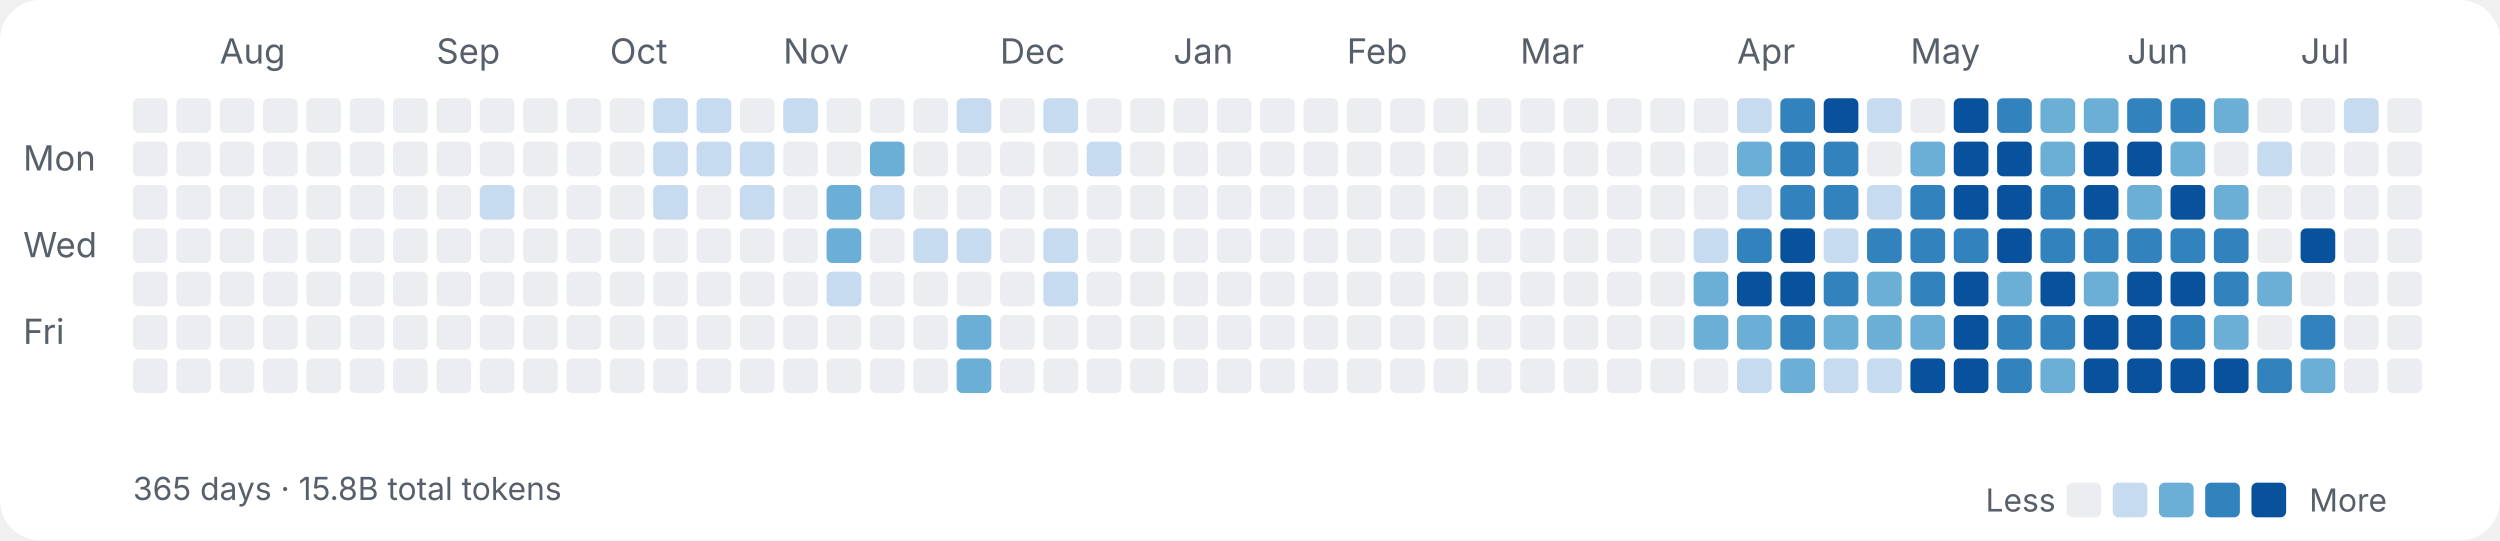
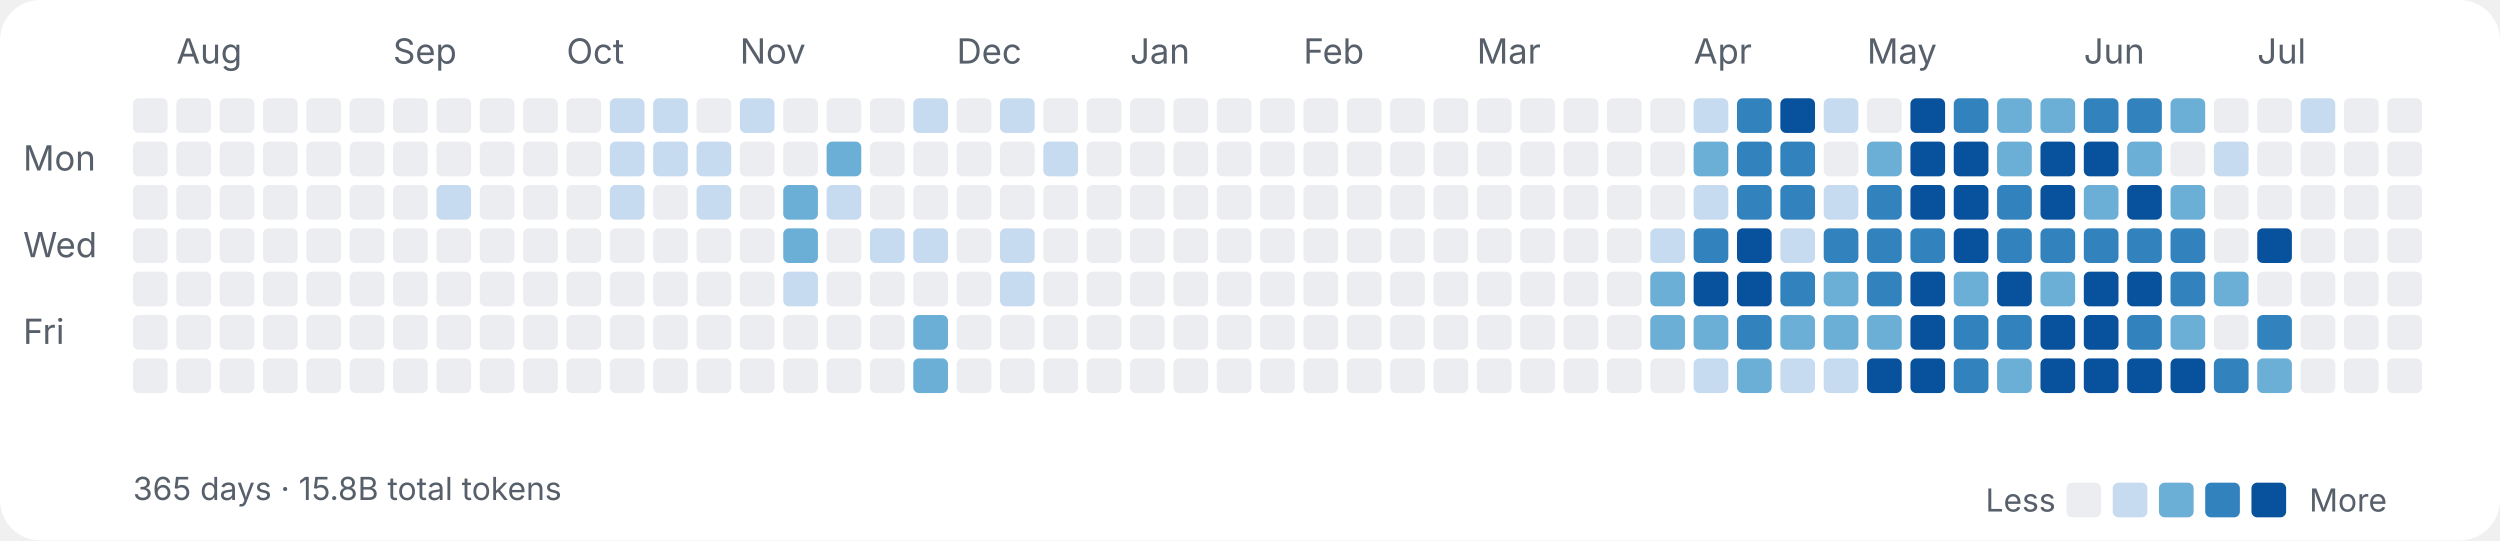
<svg xmlns="http://www.w3.org/2000/svg" width="865" height="187" viewBox="0 0 865 187" fill="none">
  <style>
.label{font:12px ui-sans-serif,system-ui,-apple-system,sans-serif;fill:#57606a}
.sub{font:11px ui-sans-serif,system-ui,-apple-system,sans-serif;fill:#57606a}
</style>
  <rect width="100%" height="100%" rx="14" fill="#ffffff" />
  <text class="label" x="8" y="59">Mon</text>
  <text class="label" x="8" y="89">Wed</text>
  <text class="label" x="8" y="119">Fri</text>
  <rect x="46" y="34" width="12" height="12" rx="2" fill="#ebedf0" />
  <rect x="46" y="49" width="12" height="12" rx="2" fill="#ebedf0" />
  <rect x="46" y="64" width="12" height="12" rx="2" fill="#ebedf0" />
  <rect x="46" y="79" width="12" height="12" rx="2" fill="#ebedf0" />
  <rect x="46" y="94" width="12" height="12" rx="2" fill="#ebedf0" />
  <rect x="46" y="109" width="12" height="12" rx="2" fill="#ebedf0" />
  <rect x="46" y="124" width="12" height="12" rx="2" fill="#ebedf0" />
+   <text class="label" x="61" y="22">Aug</text>
  <rect x="61" y="34" width="12" height="12" rx="2" fill="#ebedf0" />
  <rect x="61" y="49" width="12" height="12" rx="2" fill="#ebedf0" />
  <rect x="61" y="64" width="12" height="12" rx="2" fill="#ebedf0" />
  <rect x="61" y="79" width="12" height="12" rx="2" fill="#ebedf0" />
  <rect x="61" y="94" width="12" height="12" rx="2" fill="#ebedf0" />
  <rect x="61" y="109" width="12" height="12" rx="2" fill="#ebedf0" />
  <rect x="61" y="124" width="12" height="12" rx="2" fill="#ebedf0" />
-   <text class="label" x="76" y="22">Aug</text>
  <rect x="76" y="34" width="12" height="12" rx="2" fill="#ebedf0" />
  <rect x="76" y="49" width="12" height="12" rx="2" fill="#ebedf0" />
  <rect x="76" y="64" width="12" height="12" rx="2" fill="#ebedf0" />
  <rect x="76" y="79" width="12" height="12" rx="2" fill="#ebedf0" />
  <rect x="76" y="94" width="12" height="12" rx="2" fill="#ebedf0" />
  <rect x="76" y="109" width="12" height="12" rx="2" fill="#ebedf0" />
  <rect x="76" y="124" width="12" height="12" rx="2" fill="#ebedf0" />
  <rect x="91" y="34" width="12" height="12" rx="2" fill="#ebedf0" />
  <rect x="91" y="49" width="12" height="12" rx="2" fill="#ebedf0" />
  <rect x="91" y="64" width="12" height="12" rx="2" fill="#ebedf0" />
  <rect x="91" y="79" width="12" height="12" rx="2" fill="#ebedf0" />
  <rect x="91" y="94" width="12" height="12" rx="2" fill="#ebedf0" />
  <rect x="91" y="109" width="12" height="12" rx="2" fill="#ebedf0" />
  <rect x="91" y="124" width="12" height="12" rx="2" fill="#ebedf0" />
  <rect x="106" y="34" width="12" height="12" rx="2" fill="#ebedf0" />
  <rect x="106" y="49" width="12" height="12" rx="2" fill="#ebedf0" />
  <rect x="106" y="64" width="12" height="12" rx="2" fill="#ebedf0" />
  <rect x="106" y="79" width="12" height="12" rx="2" fill="#ebedf0" />
  <rect x="106" y="94" width="12" height="12" rx="2" fill="#ebedf0" />
  <rect x="106" y="109" width="12" height="12" rx="2" fill="#ebedf0" />
  <rect x="106" y="124" width="12" height="12" rx="2" fill="#ebedf0" />
  <rect x="121" y="34" width="12" height="12" rx="2" fill="#ebedf0" />
  <rect x="121" y="49" width="12" height="12" rx="2" fill="#ebedf0" />
  <rect x="121" y="64" width="12" height="12" rx="2" fill="#ebedf0" />
  <rect x="121" y="79" width="12" height="12" rx="2" fill="#ebedf0" />
  <rect x="121" y="94" width="12" height="12" rx="2" fill="#ebedf0" />
  <rect x="121" y="109" width="12" height="12" rx="2" fill="#ebedf0" />
  <rect x="121" y="124" width="12" height="12" rx="2" fill="#ebedf0" />
+   <text class="label" x="136" y="22">Sep</text>
  <rect x="136" y="34" width="12" height="12" rx="2" fill="#ebedf0" />
  <rect x="136" y="49" width="12" height="12" rx="2" fill="#ebedf0" />
  <rect x="136" y="64" width="12" height="12" rx="2" fill="#ebedf0" />
  <rect x="136" y="79" width="12" height="12" rx="2" fill="#ebedf0" />
  <rect x="136" y="94" width="12" height="12" rx="2" fill="#ebedf0" />
  <rect x="136" y="109" width="12" height="12" rx="2" fill="#ebedf0" />
  <rect x="136" y="124" width="12" height="12" rx="2" fill="#ebedf0" />
-   <text class="label" x="151" y="22">Sep</text>
  <rect x="151" y="34" width="12" height="12" rx="2" fill="#ebedf0" />
  <rect x="151" y="49" width="12" height="12" rx="2" fill="#ebedf0" />
-   <rect x="151" y="64" width="12" height="12" rx="2" fill="#ebedf0" />
+   <rect x="151" y="64" width="12" height="12" rx="2" fill="#c6dbef" />
  <rect x="151" y="79" width="12" height="12" rx="2" fill="#ebedf0" />
  <rect x="151" y="94" width="12" height="12" rx="2" fill="#ebedf0" />
  <rect x="151" y="109" width="12" height="12" rx="2" fill="#ebedf0" />
  <rect x="151" y="124" width="12" height="12" rx="2" fill="#ebedf0" />
  <rect x="166" y="34" width="12" height="12" rx="2" fill="#ebedf0" />
  <rect x="166" y="49" width="12" height="12" rx="2" fill="#ebedf0" />
-   <rect x="166" y="64" width="12" height="12" rx="2" fill="#c6dbef" />
+   <rect x="166" y="64" width="12" height="12" rx="2" fill="#ebedf0" />
  <rect x="166" y="79" width="12" height="12" rx="2" fill="#ebedf0" />
  <rect x="166" y="94" width="12" height="12" rx="2" fill="#ebedf0" />
  <rect x="166" y="109" width="12" height="12" rx="2" fill="#ebedf0" />
  <rect x="166" y="124" width="12" height="12" rx="2" fill="#ebedf0" />
  <rect x="181" y="34" width="12" height="12" rx="2" fill="#ebedf0" />
  <rect x="181" y="49" width="12" height="12" rx="2" fill="#ebedf0" />
  <rect x="181" y="64" width="12" height="12" rx="2" fill="#ebedf0" />
  <rect x="181" y="79" width="12" height="12" rx="2" fill="#ebedf0" />
  <rect x="181" y="94" width="12" height="12" rx="2" fill="#ebedf0" />
  <rect x="181" y="109" width="12" height="12" rx="2" fill="#ebedf0" />
  <rect x="181" y="124" width="12" height="12" rx="2" fill="#ebedf0" />
+   <text class="label" x="196" y="22">Oct</text>
  <rect x="196" y="34" width="12" height="12" rx="2" fill="#ebedf0" />
  <rect x="196" y="49" width="12" height="12" rx="2" fill="#ebedf0" />
  <rect x="196" y="64" width="12" height="12" rx="2" fill="#ebedf0" />
  <rect x="196" y="79" width="12" height="12" rx="2" fill="#ebedf0" />
  <rect x="196" y="94" width="12" height="12" rx="2" fill="#ebedf0" />
  <rect x="196" y="109" width="12" height="12" rx="2" fill="#ebedf0" />
  <rect x="196" y="124" width="12" height="12" rx="2" fill="#ebedf0" />
-   <text class="label" x="211" y="22">Oct</text>
-   <rect x="211" y="34" width="12" height="12" rx="2" fill="#ebedf0" />
-   <rect x="211" y="49" width="12" height="12" rx="2" fill="#ebedf0" />
-   <rect x="211" y="64" width="12" height="12" rx="2" fill="#ebedf0" />
+   <rect x="211" y="34" width="12" height="12" rx="2" fill="#c6dbef" />
+   <rect x="211" y="49" width="12" height="12" rx="2" fill="#c6dbef" />
+   <rect x="211" y="64" width="12" height="12" rx="2" fill="#c6dbef" />
  <rect x="211" y="79" width="12" height="12" rx="2" fill="#ebedf0" />
  <rect x="211" y="94" width="12" height="12" rx="2" fill="#ebedf0" />
  <rect x="211" y="109" width="12" height="12" rx="2" fill="#ebedf0" />
  <rect x="211" y="124" width="12" height="12" rx="2" fill="#ebedf0" />
  <rect x="226" y="34" width="12" height="12" rx="2" fill="#c6dbef" />
  <rect x="226" y="49" width="12" height="12" rx="2" fill="#c6dbef" />
-   <rect x="226" y="64" width="12" height="12" rx="2" fill="#c6dbef" />
+   <rect x="226" y="64" width="12" height="12" rx="2" fill="#ebedf0" />
  <rect x="226" y="79" width="12" height="12" rx="2" fill="#ebedf0" />
  <rect x="226" y="94" width="12" height="12" rx="2" fill="#ebedf0" />
  <rect x="226" y="109" width="12" height="12" rx="2" fill="#ebedf0" />
  <rect x="226" y="124" width="12" height="12" rx="2" fill="#ebedf0" />
-   <rect x="241" y="34" width="12" height="12" rx="2" fill="#c6dbef" />
+   <rect x="241" y="34" width="12" height="12" rx="2" fill="#ebedf0" />
  <rect x="241" y="49" width="12" height="12" rx="2" fill="#c6dbef" />
-   <rect x="241" y="64" width="12" height="12" rx="2" fill="#ebedf0" />
+   <rect x="241" y="64" width="12" height="12" rx="2" fill="#c6dbef" />
  <rect x="241" y="79" width="12" height="12" rx="2" fill="#ebedf0" />
  <rect x="241" y="94" width="12" height="12" rx="2" fill="#ebedf0" />
  <rect x="241" y="109" width="12" height="12" rx="2" fill="#ebedf0" />
  <rect x="241" y="124" width="12" height="12" rx="2" fill="#ebedf0" />
-   <rect x="256" y="34" width="12" height="12" rx="2" fill="#ebedf0" />
-   <rect x="256" y="49" width="12" height="12" rx="2" fill="#c6dbef" />
-   <rect x="256" y="64" width="12" height="12" rx="2" fill="#c6dbef" />
+   <text class="label" x="256" y="22">Nov</text>
+   <rect x="256" y="34" width="12" height="12" rx="2" fill="#c6dbef" />
+   <rect x="256" y="49" width="12" height="12" rx="2" fill="#ebedf0" />
+   <rect x="256" y="64" width="12" height="12" rx="2" fill="#ebedf0" />
  <rect x="256" y="79" width="12" height="12" rx="2" fill="#ebedf0" />
  <rect x="256" y="94" width="12" height="12" rx="2" fill="#ebedf0" />
  <rect x="256" y="109" width="12" height="12" rx="2" fill="#ebedf0" />
  <rect x="256" y="124" width="12" height="12" rx="2" fill="#ebedf0" />
-   <text class="label" x="271" y="22">Nov</text>
-   <rect x="271" y="34" width="12" height="12" rx="2" fill="#c6dbef" />
+   <rect x="271" y="34" width="12" height="12" rx="2" fill="#ebedf0" />
  <rect x="271" y="49" width="12" height="12" rx="2" fill="#ebedf0" />
-   <rect x="271" y="64" width="12" height="12" rx="2" fill="#ebedf0" />
-   <rect x="271" y="79" width="12" height="12" rx="2" fill="#ebedf0" />
-   <rect x="271" y="94" width="12" height="12" rx="2" fill="#ebedf0" />
+   <rect x="271" y="64" width="12" height="12" rx="2" fill="#6baed6" />
+   <rect x="271" y="79" width="12" height="12" rx="2" fill="#6baed6" />
+   <rect x="271" y="94" width="12" height="12" rx="2" fill="#c6dbef" />
  <rect x="271" y="109" width="12" height="12" rx="2" fill="#ebedf0" />
  <rect x="271" y="124" width="12" height="12" rx="2" fill="#ebedf0" />
  <rect x="286" y="34" width="12" height="12" rx="2" fill="#ebedf0" />
-   <rect x="286" y="49" width="12" height="12" rx="2" fill="#ebedf0" />
-   <rect x="286" y="64" width="12" height="12" rx="2" fill="#6baed6" />
-   <rect x="286" y="79" width="12" height="12" rx="2" fill="#6baed6" />
-   <rect x="286" y="94" width="12" height="12" rx="2" fill="#c6dbef" />
+   <rect x="286" y="49" width="12" height="12" rx="2" fill="#6baed6" />
+   <rect x="286" y="64" width="12" height="12" rx="2" fill="#c6dbef" />
+   <rect x="286" y="79" width="12" height="12" rx="2" fill="#ebedf0" />
+   <rect x="286" y="94" width="12" height="12" rx="2" fill="#ebedf0" />
  <rect x="286" y="109" width="12" height="12" rx="2" fill="#ebedf0" />
  <rect x="286" y="124" width="12" height="12" rx="2" fill="#ebedf0" />
  <rect x="301" y="34" width="12" height="12" rx="2" fill="#ebedf0" />
-   <rect x="301" y="49" width="12" height="12" rx="2" fill="#6baed6" />
-   <rect x="301" y="64" width="12" height="12" rx="2" fill="#c6dbef" />
-   <rect x="301" y="79" width="12" height="12" rx="2" fill="#ebedf0" />
+   <rect x="301" y="49" width="12" height="12" rx="2" fill="#ebedf0" />
+   <rect x="301" y="64" width="12" height="12" rx="2" fill="#ebedf0" />
+   <rect x="301" y="79" width="12" height="12" rx="2" fill="#c6dbef" />
  <rect x="301" y="94" width="12" height="12" rx="2" fill="#ebedf0" />
  <rect x="301" y="109" width="12" height="12" rx="2" fill="#ebedf0" />
  <rect x="301" y="124" width="12" height="12" rx="2" fill="#ebedf0" />
-   <rect x="316" y="34" width="12" height="12" rx="2" fill="#ebedf0" />
+   <rect x="316" y="34" width="12" height="12" rx="2" fill="#c6dbef" />
  <rect x="316" y="49" width="12" height="12" rx="2" fill="#ebedf0" />
  <rect x="316" y="64" width="12" height="12" rx="2" fill="#ebedf0" />
  <rect x="316" y="79" width="12" height="12" rx="2" fill="#c6dbef" />
  <rect x="316" y="94" width="12" height="12" rx="2" fill="#ebedf0" />
-   <rect x="316" y="109" width="12" height="12" rx="2" fill="#ebedf0" />
-   <rect x="316" y="124" width="12" height="12" rx="2" fill="#ebedf0" />
-   <rect x="331" y="34" width="12" height="12" rx="2" fill="#c6dbef" />
+   <rect x="316" y="109" width="12" height="12" rx="2" fill="#6baed6" />
+   <rect x="316" y="124" width="12" height="12" rx="2" fill="#6baed6" />
+   <text class="label" x="331" y="22">Dec</text>
+   <rect x="331" y="34" width="12" height="12" rx="2" fill="#ebedf0" />
  <rect x="331" y="49" width="12" height="12" rx="2" fill="#ebedf0" />
  <rect x="331" y="64" width="12" height="12" rx="2" fill="#ebedf0" />
-   <rect x="331" y="79" width="12" height="12" rx="2" fill="#c6dbef" />
+   <rect x="331" y="79" width="12" height="12" rx="2" fill="#ebedf0" />
  <rect x="331" y="94" width="12" height="12" rx="2" fill="#ebedf0" />
-   <rect x="331" y="109" width="12" height="12" rx="2" fill="#6baed6" />
-   <rect x="331" y="124" width="12" height="12" rx="2" fill="#6baed6" />
-   <text class="label" x="346" y="22">Dec</text>
-   <rect x="346" y="34" width="12" height="12" rx="2" fill="#ebedf0" />
+   <rect x="331" y="109" width="12" height="12" rx="2" fill="#ebedf0" />
+   <rect x="331" y="124" width="12" height="12" rx="2" fill="#ebedf0" />
+   <rect x="346" y="34" width="12" height="12" rx="2" fill="#c6dbef" />
  <rect x="346" y="49" width="12" height="12" rx="2" fill="#ebedf0" />
  <rect x="346" y="64" width="12" height="12" rx="2" fill="#ebedf0" />
-   <rect x="346" y="79" width="12" height="12" rx="2" fill="#ebedf0" />
-   <rect x="346" y="94" width="12" height="12" rx="2" fill="#ebedf0" />
+   <rect x="346" y="79" width="12" height="12" rx="2" fill="#c6dbef" />
+   <rect x="346" y="94" width="12" height="12" rx="2" fill="#c6dbef" />
  <rect x="346" y="109" width="12" height="12" rx="2" fill="#ebedf0" />
  <rect x="346" y="124" width="12" height="12" rx="2" fill="#ebedf0" />
-   <rect x="361" y="34" width="12" height="12" rx="2" fill="#c6dbef" />
-   <rect x="361" y="49" width="12" height="12" rx="2" fill="#ebedf0" />
+   <rect x="361" y="34" width="12" height="12" rx="2" fill="#ebedf0" />
+   <rect x="361" y="49" width="12" height="12" rx="2" fill="#c6dbef" />
  <rect x="361" y="64" width="12" height="12" rx="2" fill="#ebedf0" />
-   <rect x="361" y="79" width="12" height="12" rx="2" fill="#c6dbef" />
-   <rect x="361" y="94" width="12" height="12" rx="2" fill="#c6dbef" />
+   <rect x="361" y="79" width="12" height="12" rx="2" fill="#ebedf0" />
+   <rect x="361" y="94" width="12" height="12" rx="2" fill="#ebedf0" />
  <rect x="361" y="109" width="12" height="12" rx="2" fill="#ebedf0" />
  <rect x="361" y="124" width="12" height="12" rx="2" fill="#ebedf0" />
  <rect x="376" y="34" width="12" height="12" rx="2" fill="#ebedf0" />
-   <rect x="376" y="49" width="12" height="12" rx="2" fill="#c6dbef" />
+   <rect x="376" y="49" width="12" height="12" rx="2" fill="#ebedf0" />
  <rect x="376" y="64" width="12" height="12" rx="2" fill="#ebedf0" />
  <rect x="376" y="79" width="12" height="12" rx="2" fill="#ebedf0" />
  <rect x="376" y="94" width="12" height="12" rx="2" fill="#ebedf0" />
  <rect x="376" y="109" width="12" height="12" rx="2" fill="#ebedf0" />
  <rect x="376" y="124" width="12" height="12" rx="2" fill="#ebedf0" />
+   <text class="label" x="391" y="22">Jan</text>
  <rect x="391" y="34" width="12" height="12" rx="2" fill="#ebedf0" />
  <rect x="391" y="49" width="12" height="12" rx="2" fill="#ebedf0" />
  <rect x="391" y="64" width="12" height="12" rx="2" fill="#ebedf0" />
  <rect x="391" y="79" width="12" height="12" rx="2" fill="#ebedf0" />
  <rect x="391" y="94" width="12" height="12" rx="2" fill="#ebedf0" />
  <rect x="391" y="109" width="12" height="12" rx="2" fill="#ebedf0" />
  <rect x="391" y="124" width="12" height="12" rx="2" fill="#ebedf0" />
-   <text class="label" x="406" y="22">Jan</text>
  <rect x="406" y="34" width="12" height="12" rx="2" fill="#ebedf0" />
  <rect x="406" y="49" width="12" height="12" rx="2" fill="#ebedf0" />
  <rect x="406" y="64" width="12" height="12" rx="2" fill="#ebedf0" />
  <rect x="406" y="79" width="12" height="12" rx="2" fill="#ebedf0" />
  <rect x="406" y="94" width="12" height="12" rx="2" fill="#ebedf0" />
  <rect x="406" y="109" width="12" height="12" rx="2" fill="#ebedf0" />
  <rect x="406" y="124" width="12" height="12" rx="2" fill="#ebedf0" />
  <rect x="421" y="34" width="12" height="12" rx="2" fill="#ebedf0" />
  <rect x="421" y="49" width="12" height="12" rx="2" fill="#ebedf0" />
  <rect x="421" y="64" width="12" height="12" rx="2" fill="#ebedf0" />
  <rect x="421" y="79" width="12" height="12" rx="2" fill="#ebedf0" />
  <rect x="421" y="94" width="12" height="12" rx="2" fill="#ebedf0" />
  <rect x="421" y="109" width="12" height="12" rx="2" fill="#ebedf0" />
  <rect x="421" y="124" width="12" height="12" rx="2" fill="#ebedf0" />
  <rect x="436" y="34" width="12" height="12" rx="2" fill="#ebedf0" />
  <rect x="436" y="49" width="12" height="12" rx="2" fill="#ebedf0" />
  <rect x="436" y="64" width="12" height="12" rx="2" fill="#ebedf0" />
  <rect x="436" y="79" width="12" height="12" rx="2" fill="#ebedf0" />
  <rect x="436" y="94" width="12" height="12" rx="2" fill="#ebedf0" />
  <rect x="436" y="109" width="12" height="12" rx="2" fill="#ebedf0" />
  <rect x="436" y="124" width="12" height="12" rx="2" fill="#ebedf0" />
+   <text class="label" x="451" y="22">Feb</text>
  <rect x="451" y="34" width="12" height="12" rx="2" fill="#ebedf0" />
  <rect x="451" y="49" width="12" height="12" rx="2" fill="#ebedf0" />
  <rect x="451" y="64" width="12" height="12" rx="2" fill="#ebedf0" />
  <rect x="451" y="79" width="12" height="12" rx="2" fill="#ebedf0" />
  <rect x="451" y="94" width="12" height="12" rx="2" fill="#ebedf0" />
  <rect x="451" y="109" width="12" height="12" rx="2" fill="#ebedf0" />
  <rect x="451" y="124" width="12" height="12" rx="2" fill="#ebedf0" />
-   <text class="label" x="466" y="22">Feb</text>
  <rect x="466" y="34" width="12" height="12" rx="2" fill="#ebedf0" />
  <rect x="466" y="49" width="12" height="12" rx="2" fill="#ebedf0" />
  <rect x="466" y="64" width="12" height="12" rx="2" fill="#ebedf0" />
  <rect x="466" y="79" width="12" height="12" rx="2" fill="#ebedf0" />
  <rect x="466" y="94" width="12" height="12" rx="2" fill="#ebedf0" />
  <rect x="466" y="109" width="12" height="12" rx="2" fill="#ebedf0" />
  <rect x="466" y="124" width="12" height="12" rx="2" fill="#ebedf0" />
  <rect x="481" y="34" width="12" height="12" rx="2" fill="#ebedf0" />
  <rect x="481" y="49" width="12" height="12" rx="2" fill="#ebedf0" />
  <rect x="481" y="64" width="12" height="12" rx="2" fill="#ebedf0" />
  <rect x="481" y="79" width="12" height="12" rx="2" fill="#ebedf0" />
  <rect x="481" y="94" width="12" height="12" rx="2" fill="#ebedf0" />
  <rect x="481" y="109" width="12" height="12" rx="2" fill="#ebedf0" />
  <rect x="481" y="124" width="12" height="12" rx="2" fill="#ebedf0" />
  <rect x="496" y="34" width="12" height="12" rx="2" fill="#ebedf0" />
  <rect x="496" y="49" width="12" height="12" rx="2" fill="#ebedf0" />
  <rect x="496" y="64" width="12" height="12" rx="2" fill="#ebedf0" />
  <rect x="496" y="79" width="12" height="12" rx="2" fill="#ebedf0" />
  <rect x="496" y="94" width="12" height="12" rx="2" fill="#ebedf0" />
  <rect x="496" y="109" width="12" height="12" rx="2" fill="#ebedf0" />
  <rect x="496" y="124" width="12" height="12" rx="2" fill="#ebedf0" />
+   <text class="label" x="511" y="22">Mar</text>
  <rect x="511" y="34" width="12" height="12" rx="2" fill="#ebedf0" />
  <rect x="511" y="49" width="12" height="12" rx="2" fill="#ebedf0" />
  <rect x="511" y="64" width="12" height="12" rx="2" fill="#ebedf0" />
  <rect x="511" y="79" width="12" height="12" rx="2" fill="#ebedf0" />
  <rect x="511" y="94" width="12" height="12" rx="2" fill="#ebedf0" />
  <rect x="511" y="109" width="12" height="12" rx="2" fill="#ebedf0" />
  <rect x="511" y="124" width="12" height="12" rx="2" fill="#ebedf0" />
-   <text class="label" x="526" y="22">Mar</text>
  <rect x="526" y="34" width="12" height="12" rx="2" fill="#ebedf0" />
  <rect x="526" y="49" width="12" height="12" rx="2" fill="#ebedf0" />
  <rect x="526" y="64" width="12" height="12" rx="2" fill="#ebedf0" />
  <rect x="526" y="79" width="12" height="12" rx="2" fill="#ebedf0" />
  <rect x="526" y="94" width="12" height="12" rx="2" fill="#ebedf0" />
  <rect x="526" y="109" width="12" height="12" rx="2" fill="#ebedf0" />
  <rect x="526" y="124" width="12" height="12" rx="2" fill="#ebedf0" />
  <rect x="541" y="34" width="12" height="12" rx="2" fill="#ebedf0" />
  <rect x="541" y="49" width="12" height="12" rx="2" fill="#ebedf0" />
  <rect x="541" y="64" width="12" height="12" rx="2" fill="#ebedf0" />
  <rect x="541" y="79" width="12" height="12" rx="2" fill="#ebedf0" />
  <rect x="541" y="94" width="12" height="12" rx="2" fill="#ebedf0" />
  <rect x="541" y="109" width="12" height="12" rx="2" fill="#ebedf0" />
  <rect x="541" y="124" width="12" height="12" rx="2" fill="#ebedf0" />
  <rect x="556" y="34" width="12" height="12" rx="2" fill="#ebedf0" />
  <rect x="556" y="49" width="12" height="12" rx="2" fill="#ebedf0" />
  <rect x="556" y="64" width="12" height="12" rx="2" fill="#ebedf0" />
  <rect x="556" y="79" width="12" height="12" rx="2" fill="#ebedf0" />
  <rect x="556" y="94" width="12" height="12" rx="2" fill="#ebedf0" />
  <rect x="556" y="109" width="12" height="12" rx="2" fill="#ebedf0" />
  <rect x="556" y="124" width="12" height="12" rx="2" fill="#ebedf0" />
  <rect x="571" y="34" width="12" height="12" rx="2" fill="#ebedf0" />
  <rect x="571" y="49" width="12" height="12" rx="2" fill="#ebedf0" />
  <rect x="571" y="64" width="12" height="12" rx="2" fill="#ebedf0" />
-   <rect x="571" y="79" width="12" height="12" rx="2" fill="#ebedf0" />
-   <rect x="571" y="94" width="12" height="12" rx="2" fill="#ebedf0" />
-   <rect x="571" y="109" width="12" height="12" rx="2" fill="#ebedf0" />
+   <rect x="571" y="79" width="12" height="12" rx="2" fill="#c6dbef" />
+   <rect x="571" y="94" width="12" height="12" rx="2" fill="#6baed6" />
+   <rect x="571" y="109" width="12" height="12" rx="2" fill="#6baed6" />
  <rect x="571" y="124" width="12" height="12" rx="2" fill="#ebedf0" />
-   <rect x="586" y="34" width="12" height="12" rx="2" fill="#ebedf0" />
-   <rect x="586" y="49" width="12" height="12" rx="2" fill="#ebedf0" />
-   <rect x="586" y="64" width="12" height="12" rx="2" fill="#ebedf0" />
-   <rect x="586" y="79" width="12" height="12" rx="2" fill="#c6dbef" />
-   <rect x="586" y="94" width="12" height="12" rx="2" fill="#6baed6" />
+   <text class="label" x="586" y="22">Apr</text>
+   <rect x="586" y="34" width="12" height="12" rx="2" fill="#c6dbef" />
+   <rect x="586" y="49" width="12" height="12" rx="2" fill="#6baed6" />
+   <rect x="586" y="64" width="12" height="12" rx="2" fill="#c6dbef" />
+   <rect x="586" y="79" width="12" height="12" rx="2" fill="#3182bd" />
+   <rect x="586" y="94" width="12" height="12" rx="2" fill="#08519c" />
  <rect x="586" y="109" width="12" height="12" rx="2" fill="#6baed6" />
-   <rect x="586" y="124" width="12" height="12" rx="2" fill="#ebedf0" />
-   <text class="label" x="601" y="22">Apr</text>
-   <rect x="601" y="34" width="12" height="12" rx="2" fill="#c6dbef" />
-   <rect x="601" y="49" width="12" height="12" rx="2" fill="#6baed6" />
-   <rect x="601" y="64" width="12" height="12" rx="2" fill="#c6dbef" />
-   <rect x="601" y="79" width="12" height="12" rx="2" fill="#3182bd" />
+   <rect x="586" y="124" width="12" height="12" rx="2" fill="#c6dbef" />
+   <rect x="601" y="34" width="12" height="12" rx="2" fill="#3182bd" />
+   <rect x="601" y="49" width="12" height="12" rx="2" fill="#3182bd" />
+   <rect x="601" y="64" width="12" height="12" rx="2" fill="#3182bd" />
+   <rect x="601" y="79" width="12" height="12" rx="2" fill="#08519c" />
  <rect x="601" y="94" width="12" height="12" rx="2" fill="#08519c" />
-   <rect x="601" y="109" width="12" height="12" rx="2" fill="#6baed6" />
-   <rect x="601" y="124" width="12" height="12" rx="2" fill="#c6dbef" />
-   <rect x="616" y="34" width="12" height="12" rx="2" fill="#3182bd" />
+   <rect x="601" y="109" width="12" height="12" rx="2" fill="#3182bd" />
+   <rect x="601" y="124" width="12" height="12" rx="2" fill="#6baed6" />
+   <rect x="616" y="34" width="12" height="12" rx="2" fill="#08519c" />
  <rect x="616" y="49" width="12" height="12" rx="2" fill="#3182bd" />
  <rect x="616" y="64" width="12" height="12" rx="2" fill="#3182bd" />
-   <rect x="616" y="79" width="12" height="12" rx="2" fill="#08519c" />
-   <rect x="616" y="94" width="12" height="12" rx="2" fill="#08519c" />
-   <rect x="616" y="109" width="12" height="12" rx="2" fill="#3182bd" />
-   <rect x="616" y="124" width="12" height="12" rx="2" fill="#6baed6" />
-   <rect x="631" y="34" width="12" height="12" rx="2" fill="#08519c" />
-   <rect x="631" y="49" width="12" height="12" rx="2" fill="#3182bd" />
-   <rect x="631" y="64" width="12" height="12" rx="2" fill="#3182bd" />
-   <rect x="631" y="79" width="12" height="12" rx="2" fill="#c6dbef" />
-   <rect x="631" y="94" width="12" height="12" rx="2" fill="#3182bd" />
+   <rect x="616" y="79" width="12" height="12" rx="2" fill="#c6dbef" />
+   <rect x="616" y="94" width="12" height="12" rx="2" fill="#3182bd" />
+   <rect x="616" y="109" width="12" height="12" rx="2" fill="#6baed6" />
+   <rect x="616" y="124" width="12" height="12" rx="2" fill="#c6dbef" />
+   <rect x="631" y="34" width="12" height="12" rx="2" fill="#c6dbef" />
+   <rect x="631" y="49" width="12" height="12" rx="2" fill="#ebedf0" />
+   <rect x="631" y="64" width="12" height="12" rx="2" fill="#c6dbef" />
+   <rect x="631" y="79" width="12" height="12" rx="2" fill="#3182bd" />
+   <rect x="631" y="94" width="12" height="12" rx="2" fill="#6baed6" />
  <rect x="631" y="109" width="12" height="12" rx="2" fill="#6baed6" />
  <rect x="631" y="124" width="12" height="12" rx="2" fill="#c6dbef" />
-   <rect x="646" y="34" width="12" height="12" rx="2" fill="#c6dbef" />
-   <rect x="646" y="49" width="12" height="12" rx="2" fill="#ebedf0" />
-   <rect x="646" y="64" width="12" height="12" rx="2" fill="#c6dbef" />
+   <text class="label" x="646" y="22">May</text>
+   <rect x="646" y="34" width="12" height="12" rx="2" fill="#ebedf0" />
+   <rect x="646" y="49" width="12" height="12" rx="2" fill="#6baed6" />
+   <rect x="646" y="64" width="12" height="12" rx="2" fill="#3182bd" />
  <rect x="646" y="79" width="12" height="12" rx="2" fill="#3182bd" />
-   <rect x="646" y="94" width="12" height="12" rx="2" fill="#6baed6" />
+   <rect x="646" y="94" width="12" height="12" rx="2" fill="#3182bd" />
  <rect x="646" y="109" width="12" height="12" rx="2" fill="#6baed6" />
-   <rect x="646" y="124" width="12" height="12" rx="2" fill="#c6dbef" />
-   <text class="label" x="661" y="22">May</text>
-   <rect x="661" y="34" width="12" height="12" rx="2" fill="#ebedf0" />
-   <rect x="661" y="49" width="12" height="12" rx="2" fill="#6baed6" />
-   <rect x="661" y="64" width="12" height="12" rx="2" fill="#3182bd" />
+   <rect x="646" y="124" width="12" height="12" rx="2" fill="#08519c" />
+   <rect x="661" y="34" width="12" height="12" rx="2" fill="#08519c" />
+   <rect x="661" y="49" width="12" height="12" rx="2" fill="#08519c" />
+   <rect x="661" y="64" width="12" height="12" rx="2" fill="#08519c" />
  <rect x="661" y="79" width="12" height="12" rx="2" fill="#3182bd" />
-   <rect x="661" y="94" width="12" height="12" rx="2" fill="#3182bd" />
-   <rect x="661" y="109" width="12" height="12" rx="2" fill="#6baed6" />
+   <rect x="661" y="94" width="12" height="12" rx="2" fill="#08519c" />
+   <rect x="661" y="109" width="12" height="12" rx="2" fill="#08519c" />
  <rect x="661" y="124" width="12" height="12" rx="2" fill="#08519c" />
-   <rect x="676" y="34" width="12" height="12" rx="2" fill="#08519c" />
+   <rect x="676" y="34" width="12" height="12" rx="2" fill="#3182bd" />
  <rect x="676" y="49" width="12" height="12" rx="2" fill="#08519c" />
  <rect x="676" y="64" width="12" height="12" rx="2" fill="#08519c" />
-   <rect x="676" y="79" width="12" height="12" rx="2" fill="#3182bd" />
-   <rect x="676" y="94" width="12" height="12" rx="2" fill="#08519c" />
-   <rect x="676" y="109" width="12" height="12" rx="2" fill="#08519c" />
-   <rect x="676" y="124" width="12" height="12" rx="2" fill="#08519c" />
-   <rect x="691" y="34" width="12" height="12" rx="2" fill="#3182bd" />
-   <rect x="691" y="49" width="12" height="12" rx="2" fill="#08519c" />
-   <rect x="691" y="64" width="12" height="12" rx="2" fill="#08519c" />
-   <rect x="691" y="79" width="12" height="12" rx="2" fill="#08519c" />
-   <rect x="691" y="94" width="12" height="12" rx="2" fill="#6baed6" />
+   <rect x="676" y="79" width="12" height="12" rx="2" fill="#08519c" />
+   <rect x="676" y="94" width="12" height="12" rx="2" fill="#6baed6" />
+   <rect x="676" y="109" width="12" height="12" rx="2" fill="#3182bd" />
+   <rect x="676" y="124" width="12" height="12" rx="2" fill="#3182bd" />
+   <rect x="691" y="34" width="12" height="12" rx="2" fill="#6baed6" />
+   <rect x="691" y="49" width="12" height="12" rx="2" fill="#6baed6" />
+   <rect x="691" y="64" width="12" height="12" rx="2" fill="#3182bd" />
+   <rect x="691" y="79" width="12" height="12" rx="2" fill="#3182bd" />
+   <rect x="691" y="94" width="12" height="12" rx="2" fill="#08519c" />
  <rect x="691" y="109" width="12" height="12" rx="2" fill="#3182bd" />
-   <rect x="691" y="124" width="12" height="12" rx="2" fill="#3182bd" />
+   <rect x="691" y="124" width="12" height="12" rx="2" fill="#6baed6" />
  <rect x="706" y="34" width="12" height="12" rx="2" fill="#6baed6" />
-   <rect x="706" y="49" width="12" height="12" rx="2" fill="#6baed6" />
-   <rect x="706" y="64" width="12" height="12" rx="2" fill="#3182bd" />
+   <rect x="706" y="49" width="12" height="12" rx="2" fill="#08519c" />
+   <rect x="706" y="64" width="12" height="12" rx="2" fill="#08519c" />
  <rect x="706" y="79" width="12" height="12" rx="2" fill="#3182bd" />
-   <rect x="706" y="94" width="12" height="12" rx="2" fill="#08519c" />
-   <rect x="706" y="109" width="12" height="12" rx="2" fill="#3182bd" />
-   <rect x="706" y="124" width="12" height="12" rx="2" fill="#6baed6" />
-   <rect x="721" y="34" width="12" height="12" rx="2" fill="#6baed6" />
+   <rect x="706" y="94" width="12" height="12" rx="2" fill="#6baed6" />
+   <rect x="706" y="109" width="12" height="12" rx="2" fill="#08519c" />
+   <rect x="706" y="124" width="12" height="12" rx="2" fill="#08519c" />
+   <text class="label" x="721" y="22">Jun</text>
+   <rect x="721" y="34" width="12" height="12" rx="2" fill="#3182bd" />
  <rect x="721" y="49" width="12" height="12" rx="2" fill="#08519c" />
-   <rect x="721" y="64" width="12" height="12" rx="2" fill="#08519c" />
+   <rect x="721" y="64" width="12" height="12" rx="2" fill="#6baed6" />
  <rect x="721" y="79" width="12" height="12" rx="2" fill="#3182bd" />
-   <rect x="721" y="94" width="12" height="12" rx="2" fill="#6baed6" />
+   <rect x="721" y="94" width="12" height="12" rx="2" fill="#08519c" />
  <rect x="721" y="109" width="12" height="12" rx="2" fill="#08519c" />
  <rect x="721" y="124" width="12" height="12" rx="2" fill="#08519c" />
-   <text class="label" x="736" y="22">Jun</text>
  <rect x="736" y="34" width="12" height="12" rx="2" fill="#3182bd" />
-   <rect x="736" y="49" width="12" height="12" rx="2" fill="#08519c" />
-   <rect x="736" y="64" width="12" height="12" rx="2" fill="#6baed6" />
+   <rect x="736" y="49" width="12" height="12" rx="2" fill="#6baed6" />
+   <rect x="736" y="64" width="12" height="12" rx="2" fill="#08519c" />
  <rect x="736" y="79" width="12" height="12" rx="2" fill="#3182bd" />
  <rect x="736" y="94" width="12" height="12" rx="2" fill="#08519c" />
-   <rect x="736" y="109" width="12" height="12" rx="2" fill="#08519c" />
+   <rect x="736" y="109" width="12" height="12" rx="2" fill="#3182bd" />
  <rect x="736" y="124" width="12" height="12" rx="2" fill="#08519c" />
-   <rect x="751" y="34" width="12" height="12" rx="2" fill="#3182bd" />
-   <rect x="751" y="49" width="12" height="12" rx="2" fill="#6baed6" />
-   <rect x="751" y="64" width="12" height="12" rx="2" fill="#08519c" />
+   <rect x="751" y="34" width="12" height="12" rx="2" fill="#6baed6" />
+   <rect x="751" y="49" width="12" height="12" rx="2" fill="#ebedf0" />
+   <rect x="751" y="64" width="12" height="12" rx="2" fill="#6baed6" />
  <rect x="751" y="79" width="12" height="12" rx="2" fill="#3182bd" />
-   <rect x="751" y="94" width="12" height="12" rx="2" fill="#08519c" />
-   <rect x="751" y="109" width="12" height="12" rx="2" fill="#3182bd" />
+   <rect x="751" y="94" width="12" height="12" rx="2" fill="#3182bd" />
+   <rect x="751" y="109" width="12" height="12" rx="2" fill="#6baed6" />
  <rect x="751" y="124" width="12" height="12" rx="2" fill="#08519c" />
-   <rect x="766" y="34" width="12" height="12" rx="2" fill="#6baed6" />
-   <rect x="766" y="49" width="12" height="12" rx="2" fill="#ebedf0" />
-   <rect x="766" y="64" width="12" height="12" rx="2" fill="#6baed6" />
-   <rect x="766" y="79" width="12" height="12" rx="2" fill="#3182bd" />
-   <rect x="766" y="94" width="12" height="12" rx="2" fill="#3182bd" />
-   <rect x="766" y="109" width="12" height="12" rx="2" fill="#6baed6" />
-   <rect x="766" y="124" width="12" height="12" rx="2" fill="#08519c" />
+   <rect x="766" y="34" width="12" height="12" rx="2" fill="#ebedf0" />
+   <rect x="766" y="49" width="12" height="12" rx="2" fill="#c6dbef" />
+   <rect x="766" y="64" width="12" height="12" rx="2" fill="#ebedf0" />
+   <rect x="766" y="79" width="12" height="12" rx="2" fill="#ebedf0" />
+   <rect x="766" y="94" width="12" height="12" rx="2" fill="#6baed6" />
+   <rect x="766" y="109" width="12" height="12" rx="2" fill="#ebedf0" />
+   <rect x="766" y="124" width="12" height="12" rx="2" fill="#3182bd" />
+   <text class="label" x="781" y="22">Jul</text>
  <rect x="781" y="34" width="12" height="12" rx="2" fill="#ebedf0" />
-   <rect x="781" y="49" width="12" height="12" rx="2" fill="#c6dbef" />
+   <rect x="781" y="49" width="12" height="12" rx="2" fill="#ebedf0" />
  <rect x="781" y="64" width="12" height="12" rx="2" fill="#ebedf0" />
-   <rect x="781" y="79" width="12" height="12" rx="2" fill="#ebedf0" />
-   <rect x="781" y="94" width="12" height="12" rx="2" fill="#6baed6" />
-   <rect x="781" y="109" width="12" height="12" rx="2" fill="#ebedf0" />
-   <rect x="781" y="124" width="12" height="12" rx="2" fill="#3182bd" />
-   <text class="label" x="796" y="22">Jul</text>
-   <rect x="796" y="34" width="12" height="12" rx="2" fill="#ebedf0" />
+   <rect x="781" y="79" width="12" height="12" rx="2" fill="#08519c" />
+   <rect x="781" y="94" width="12" height="12" rx="2" fill="#ebedf0" />
+   <rect x="781" y="109" width="12" height="12" rx="2" fill="#3182bd" />
+   <rect x="781" y="124" width="12" height="12" rx="2" fill="#6baed6" />
+   <rect x="796" y="34" width="12" height="12" rx="2" fill="#c6dbef" />
  <rect x="796" y="49" width="12" height="12" rx="2" fill="#ebedf0" />
  <rect x="796" y="64" width="12" height="12" rx="2" fill="#ebedf0" />
-   <rect x="796" y="79" width="12" height="12" rx="2" fill="#08519c" />
+   <rect x="796" y="79" width="12" height="12" rx="2" fill="#ebedf0" />
  <rect x="796" y="94" width="12" height="12" rx="2" fill="#ebedf0" />
-   <rect x="796" y="109" width="12" height="12" rx="2" fill="#3182bd" />
-   <rect x="796" y="124" width="12" height="12" rx="2" fill="#6baed6" />
-   <rect x="811" y="34" width="12" height="12" rx="2" fill="#c6dbef" />
+   <rect x="796" y="109" width="12" height="12" rx="2" fill="#ebedf0" />
+   <rect x="796" y="124" width="12" height="12" rx="2" fill="#ebedf0" />
+   <rect x="811" y="34" width="12" height="12" rx="2" fill="#ebedf0" />
  <rect x="811" y="49" width="12" height="12" rx="2" fill="#ebedf0" />
  <rect x="811" y="64" width="12" height="12" rx="2" fill="#ebedf0" />
  <rect x="811" y="79" width="12" height="12" rx="2" fill="#ebedf0" />
  <rect x="811" y="94" width="12" height="12" rx="2" fill="#ebedf0" />
  <rect x="811" y="109" width="12" height="12" rx="2" fill="#ebedf0" />
  <rect x="811" y="124" width="12" height="12" rx="2" fill="#ebedf0" />
  <rect x="826" y="34" width="12" height="12" rx="2" fill="#ebedf0" />
  <rect x="826" y="49" width="12" height="12" rx="2" fill="#ebedf0" />
  <rect x="826" y="64" width="12" height="12" rx="2" fill="#ebedf0" />
  <rect x="826" y="79" width="12" height="12" rx="2" fill="#ebedf0" />
  <rect x="826" y="94" width="12" height="12" rx="2" fill="#ebedf0" />
  <rect x="826" y="109" width="12" height="12" rx="2" fill="#ebedf0" />
  <rect x="826" y="124" width="12" height="12" rx="2" fill="#ebedf0" />
  <text class="sub" x="687" y="177">Less</text>
  <rect x="715" y="167" width="12" height="12" rx="2" fill="#ebedf0" />
  <rect x="731" y="167" width="12" height="12" rx="2" fill="#c6dbef" />
  <rect x="747" y="167" width="12" height="12" rx="2" fill="#6baed6" />
  <rect x="763" y="167" width="12" height="12" rx="2" fill="#3182bd" />
  <rect x="779" y="167" width="12" height="12" rx="2" fill="#08519c" />
  <text class="sub" x="799" y="177">More</text>
  <text class="sub" x="46" y="173">365 days · 15.8B total tokens</text>
</svg>
